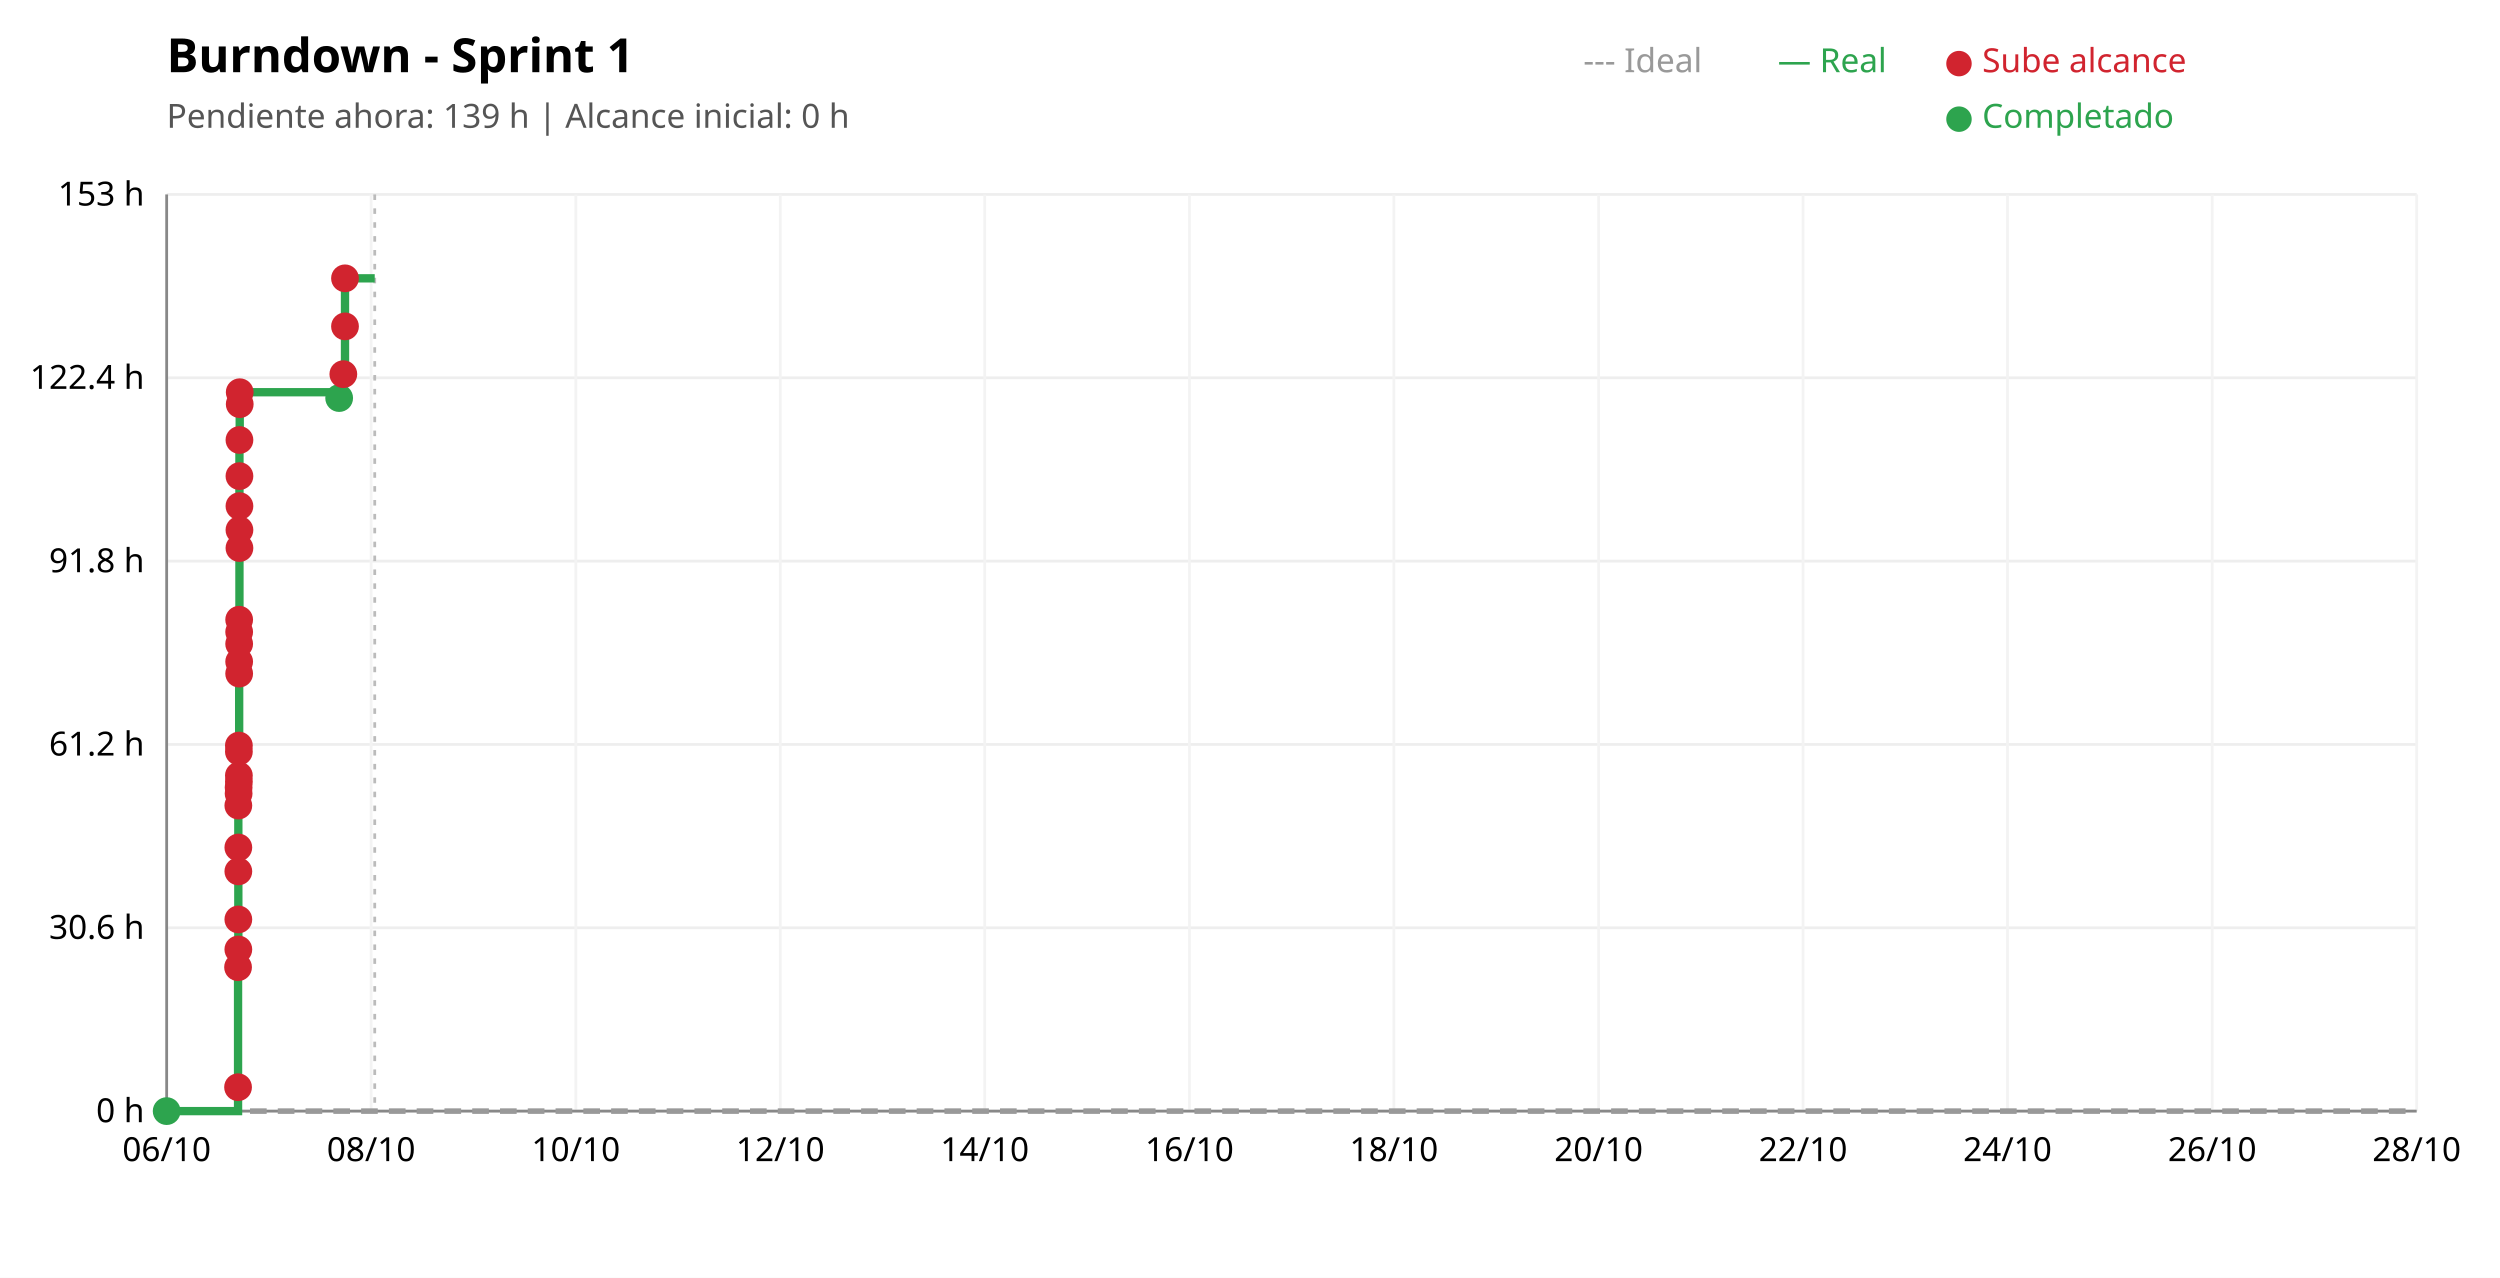
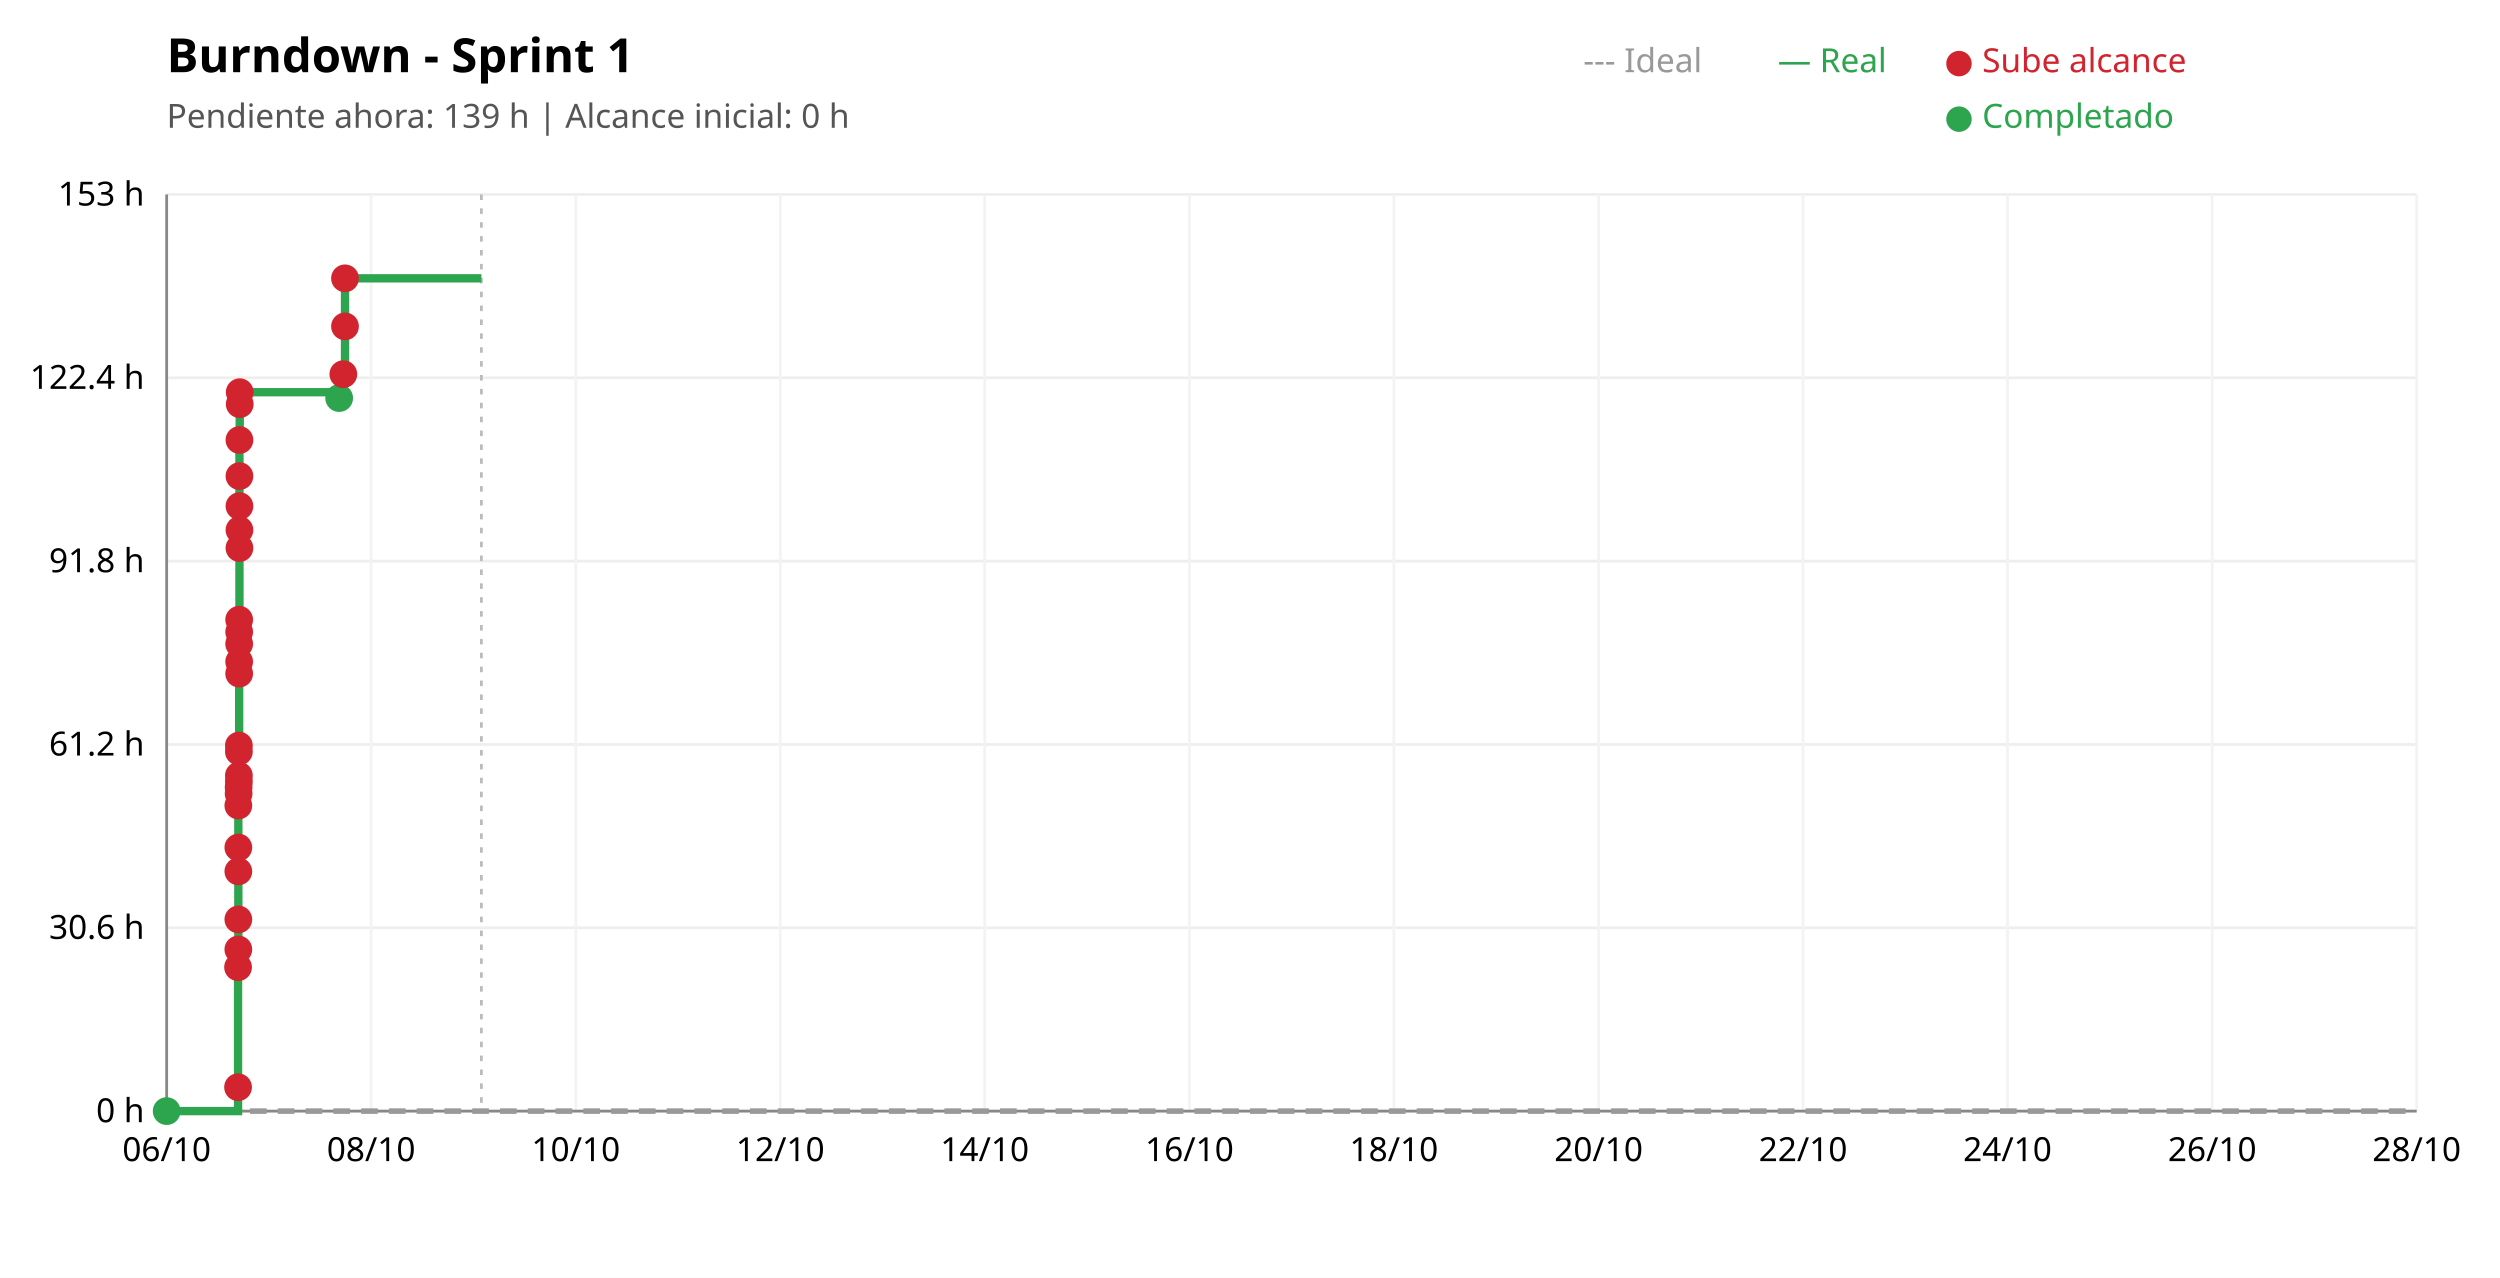
<svg xmlns="http://www.w3.org/2000/svg" width="900" height="460" font-family="sans-serif" font-size="12">
  <rect width="100%" height="100%" fill="white" />
  <text x="60" y="26" font-size="17" font-weight="bold">Burndown - Sprint 1</text>
  <text x="60" y="46" fill="#555">Pendiente ahora: 139 h  |  Alcance inicial: 0 h</text>
  <line x1="60" y1="400.0" x2="870" y2="400.0" stroke="#eee" />
  <text x="52" y="404.0" text-anchor="end">0 h</text>
  <line x1="60" y1="334.0" x2="870" y2="334.0" stroke="#eee" />
  <text x="52" y="338.0" text-anchor="end">30.6 h</text>
  <line x1="60" y1="268.0" x2="870" y2="268.0" stroke="#eee" />
  <text x="52" y="272.0" text-anchor="end">61.2 h</text>
  <line x1="60" y1="202.0" x2="870" y2="202.0" stroke="#eee" />
  <text x="52" y="206.0" text-anchor="end">91.8 h</text>
  <line x1="60" y1="136.0" x2="870" y2="136.0" stroke="#eee" />
  <text x="52" y="140.0" text-anchor="end">122.4 h</text>
  <line x1="60" y1="70.0" x2="870" y2="70.0" stroke="#eee" />
  <text x="52" y="74.0" text-anchor="end">153 h</text>
  <line x1="60.0" y1="70" x2="60.0" y2="400" stroke="#f3f3f3" />
  <text x="60.0" y="418" text-anchor="middle">06/10</text>
  <line x1="133.6" y1="70" x2="133.6" y2="400" stroke="#f3f3f3" />
  <text x="133.6" y="418" text-anchor="middle">08/10</text>
  <line x1="207.3" y1="70" x2="207.3" y2="400" stroke="#f3f3f3" />
  <text x="207.3" y="418" text-anchor="middle">10/10</text>
  <line x1="280.9" y1="70" x2="280.9" y2="400" stroke="#f3f3f3" />
  <text x="280.9" y="418" text-anchor="middle">12/10</text>
  <line x1="354.5" y1="70" x2="354.5" y2="400" stroke="#f3f3f3" />
  <text x="354.5" y="418" text-anchor="middle">14/10</text>
  <line x1="428.2" y1="70" x2="428.2" y2="400" stroke="#f3f3f3" />
  <text x="428.2" y="418" text-anchor="middle">16/10</text>
  <line x1="501.8" y1="70" x2="501.8" y2="400" stroke="#f3f3f3" />
  <text x="501.8" y="418" text-anchor="middle">18/10</text>
  <line x1="575.5" y1="70" x2="575.5" y2="400" stroke="#f3f3f3" />
  <text x="575.5" y="418" text-anchor="middle">20/10</text>
  <line x1="649.1" y1="70" x2="649.1" y2="400" stroke="#f3f3f3" />
  <text x="649.1" y="418" text-anchor="middle">22/10</text>
  <line x1="722.7" y1="70" x2="722.7" y2="400" stroke="#f3f3f3" />
  <text x="722.7" y="418" text-anchor="middle">24/10</text>
  <line x1="796.4" y1="70" x2="796.4" y2="400" stroke="#f3f3f3" />
  <text x="796.4" y="418" text-anchor="middle">26/10</text>
  <line x1="870.0" y1="70" x2="870.0" y2="400" stroke="#f3f3f3" />
  <text x="870.0" y="418" text-anchor="middle">28/10</text>
  <line x1="60" y1="400" x2="870" y2="400" stroke="#888" />
  <line x1="60" y1="70" x2="60" y2="400" stroke="#888" />
-   <line x1="134.9" y1="70" x2="134.9" y2="400" stroke="#bbb" stroke-dasharray="2 3" />
+   <line x1="173.3" y1="70" x2="173.3" y2="400" stroke="#bbb" stroke-dasharray="2 3" />
  <polyline points="60.0,400.0 870.0,400.0" fill="none" stroke="#999" stroke-dasharray="6 4" stroke-width="2" />
-   <polyline points="60.0,400.0 85.7,400.0 85.7,391.4 85.7,391.4 85.7,348.2 85.8,348.2 85.8,341.8 85.8,341.8 85.8,331.0 85.8,331.0 85.8,313.7 85.8,313.7 85.8,305.1 85.8,305.1 85.8,290.0 85.9,290.0 85.9,285.7 85.9,285.7 85.9,283.5 86.0,283.5 86.0,281.4 86.0,281.4 86.0,279.2 86.0,279.2 86.0,270.6 86.0,270.6 86.0,268.4 86.1,268.4 86.1,242.5 86.1,242.5 86.1,238.2 86.1,238.2 86.1,231.8 86.1,231.8 86.1,227.5 86.1,227.5 86.1,223.1 86.2,223.1 86.2,197.3 86.2,197.3 86.2,190.8 86.2,190.8 86.2,182.2 86.2,182.2 86.2,171.4 86.2,171.4 86.2,158.4 86.3,158.4 86.3,145.5 86.3,145.5 86.3,141.2 122.1,141.2 122.1,143.3 123.6,143.3 123.6,134.7 124.2,134.7 124.2,117.5 124.2,117.5 124.2,100.2 134.9,100.2" fill="none" stroke="#2da44e" stroke-width="3" />
+   <polyline points="60.0,400.0 85.7,400.0 85.7,391.4 85.7,391.4 85.7,348.2 85.8,348.2 85.8,341.8 85.8,341.8 85.8,331.0 85.8,331.0 85.8,313.7 85.8,313.7 85.8,305.1 85.8,305.1 85.8,290.0 85.9,290.0 85.9,285.7 85.9,285.7 85.9,283.5 86.0,283.5 86.0,281.4 86.0,281.4 86.0,279.2 86.0,279.2 86.0,270.6 86.0,270.6 86.0,268.4 86.1,268.4 86.1,242.5 86.1,242.5 86.1,238.2 86.1,238.2 86.1,231.8 86.1,231.8 86.1,227.5 86.1,227.5 86.1,223.1 86.2,223.1 86.2,197.3 86.2,197.3 86.2,190.8 86.2,190.8 86.2,182.2 86.2,182.2 86.2,171.4 86.2,171.4 86.2,158.4 86.3,158.4 86.3,145.5 86.3,145.5 86.3,141.2 122.1,141.2 122.1,143.3 123.6,143.3 123.6,134.7 124.2,134.7 124.2,117.5 124.2,117.5 124.2,100.2 173.3,100.2" fill="none" stroke="#2da44e" stroke-width="3" />
  <circle cx="85.7" cy="391.4" r="5" fill="#d1242f" />
  <circle cx="85.7" cy="348.2" r="5" fill="#d1242f" />
  <circle cx="85.8" cy="341.8" r="5" fill="#d1242f" />
  <circle cx="85.8" cy="331.0" r="5" fill="#d1242f" />
  <circle cx="85.8" cy="313.7" r="5" fill="#d1242f" />
  <circle cx="85.8" cy="305.1" r="5" fill="#d1242f" />
  <circle cx="85.8" cy="290.0" r="5" fill="#d1242f" />
  <circle cx="85.9" cy="285.7" r="5" fill="#d1242f" />
  <circle cx="85.9" cy="283.5" r="5" fill="#d1242f" />
  <circle cx="86.0" cy="281.4" r="5" fill="#d1242f" />
  <circle cx="86.0" cy="279.2" r="5" fill="#d1242f" />
  <circle cx="86.0" cy="270.6" r="5" fill="#d1242f" />
  <circle cx="86.0" cy="268.4" r="5" fill="#d1242f" />
  <circle cx="86.1" cy="242.5" r="5" fill="#d1242f" />
  <circle cx="86.1" cy="238.2" r="5" fill="#d1242f" />
  <circle cx="86.1" cy="231.8" r="5" fill="#d1242f" />
  <circle cx="86.1" cy="227.5" r="5" fill="#d1242f" />
  <circle cx="86.1" cy="223.1" r="5" fill="#d1242f" />
  <circle cx="86.2" cy="197.3" r="5" fill="#d1242f" />
  <circle cx="86.2" cy="190.8" r="5" fill="#d1242f" />
  <circle cx="86.2" cy="182.2" r="5" fill="#d1242f" />
  <circle cx="86.2" cy="171.4" r="5" fill="#d1242f" />
  <circle cx="86.2" cy="158.4" r="5" fill="#d1242f" />
  <circle cx="86.3" cy="145.5" r="5" fill="#d1242f" />
  <circle cx="86.3" cy="141.2" r="5" fill="#d1242f" />
  <circle cx="122.1" cy="143.3" r="5" fill="#2da44e" />
  <circle cx="123.6" cy="134.7" r="5" fill="#d1242f" />
  <circle cx="124.2" cy="117.5" r="5" fill="#d1242f" />
  <circle cx="124.2" cy="100.2" r="5" fill="#d1242f" />
  <circle cx="60.0" cy="400.0" r="5" fill="#2da44e" />
  <text x="570" y="26" fill="#999">--- Ideal</text>
  <text x="640" y="26" fill="#2da44e">— Real</text>
  <text x="700" y="26" fill="#d1242f">● Sube alcance</text>
  <text x="700" y="46" fill="#2da44e">● Completado</text>
</svg>
